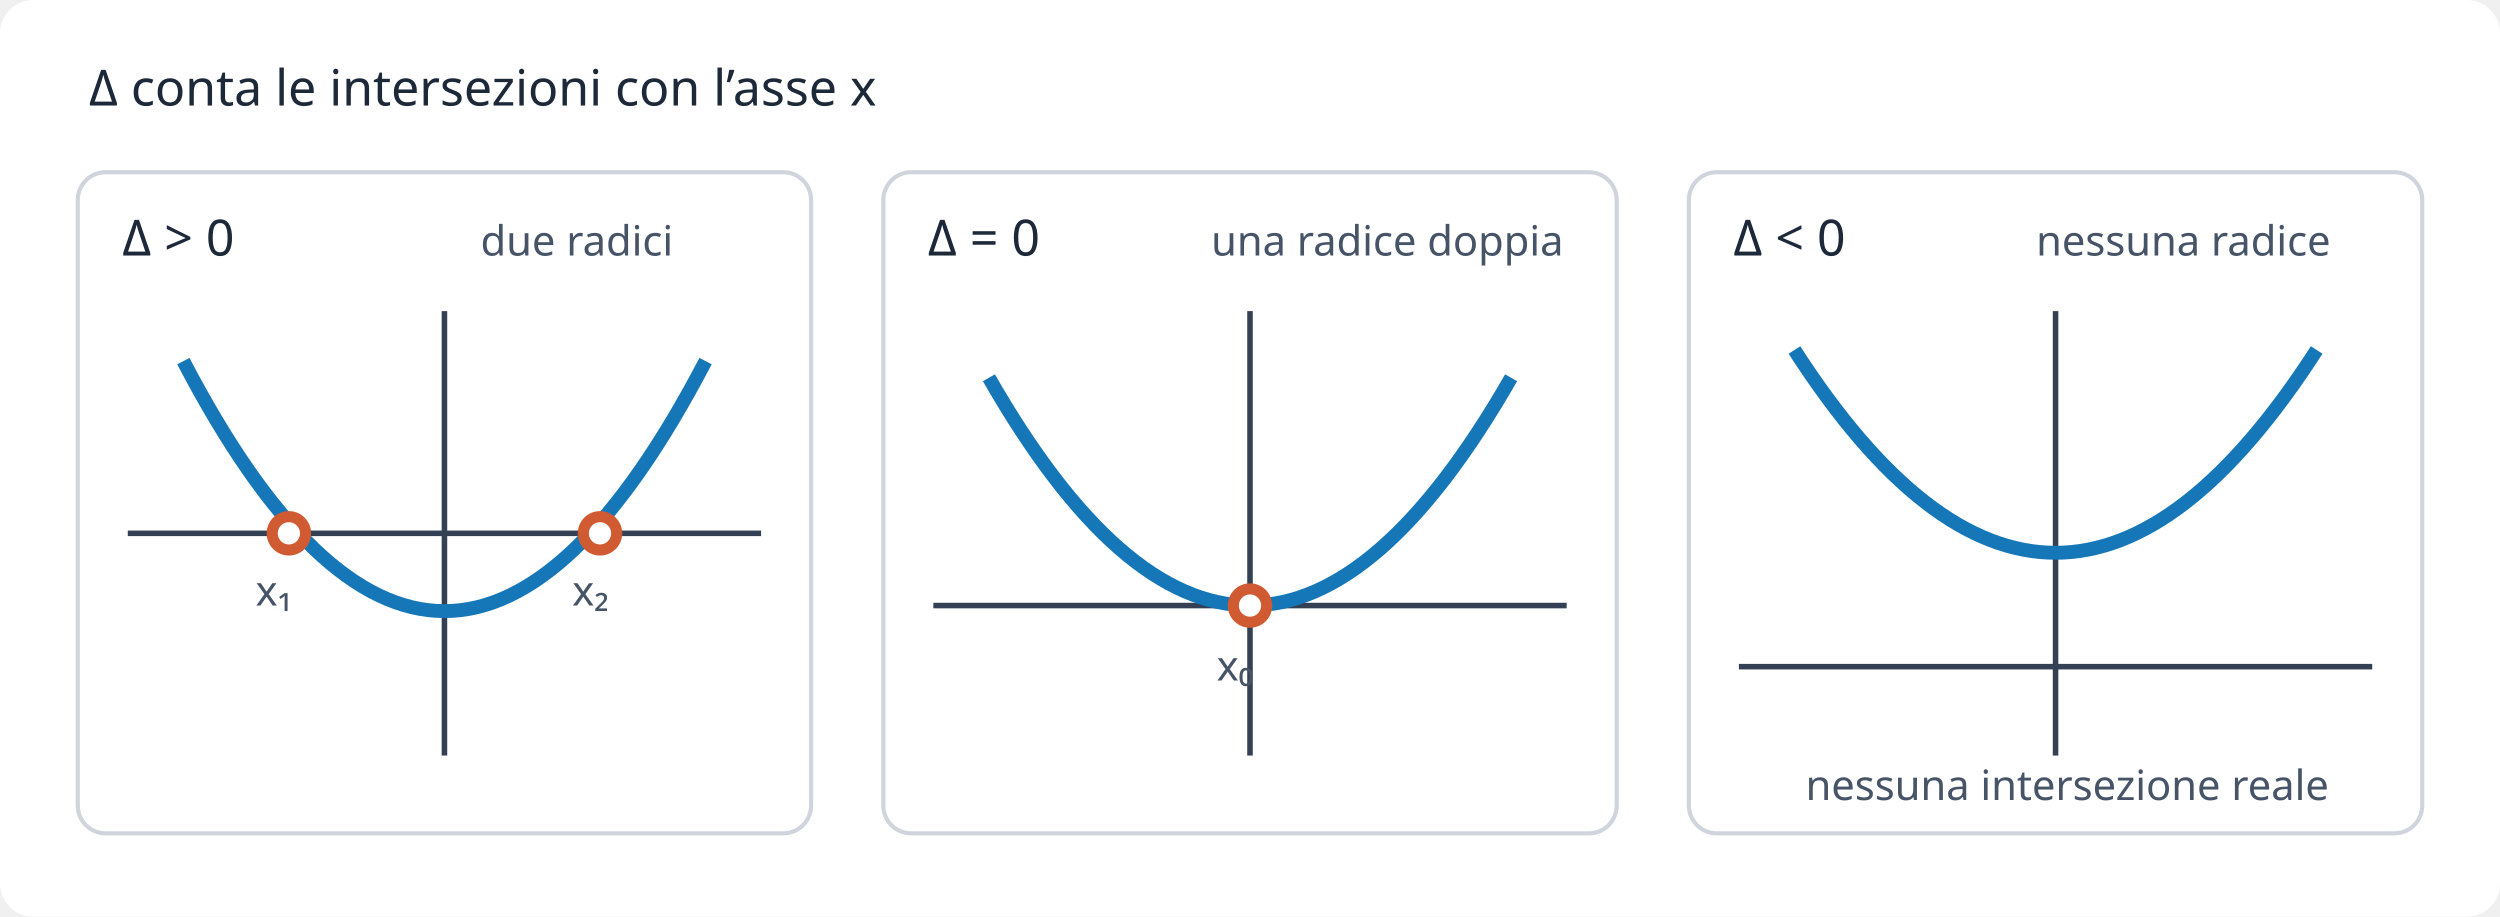
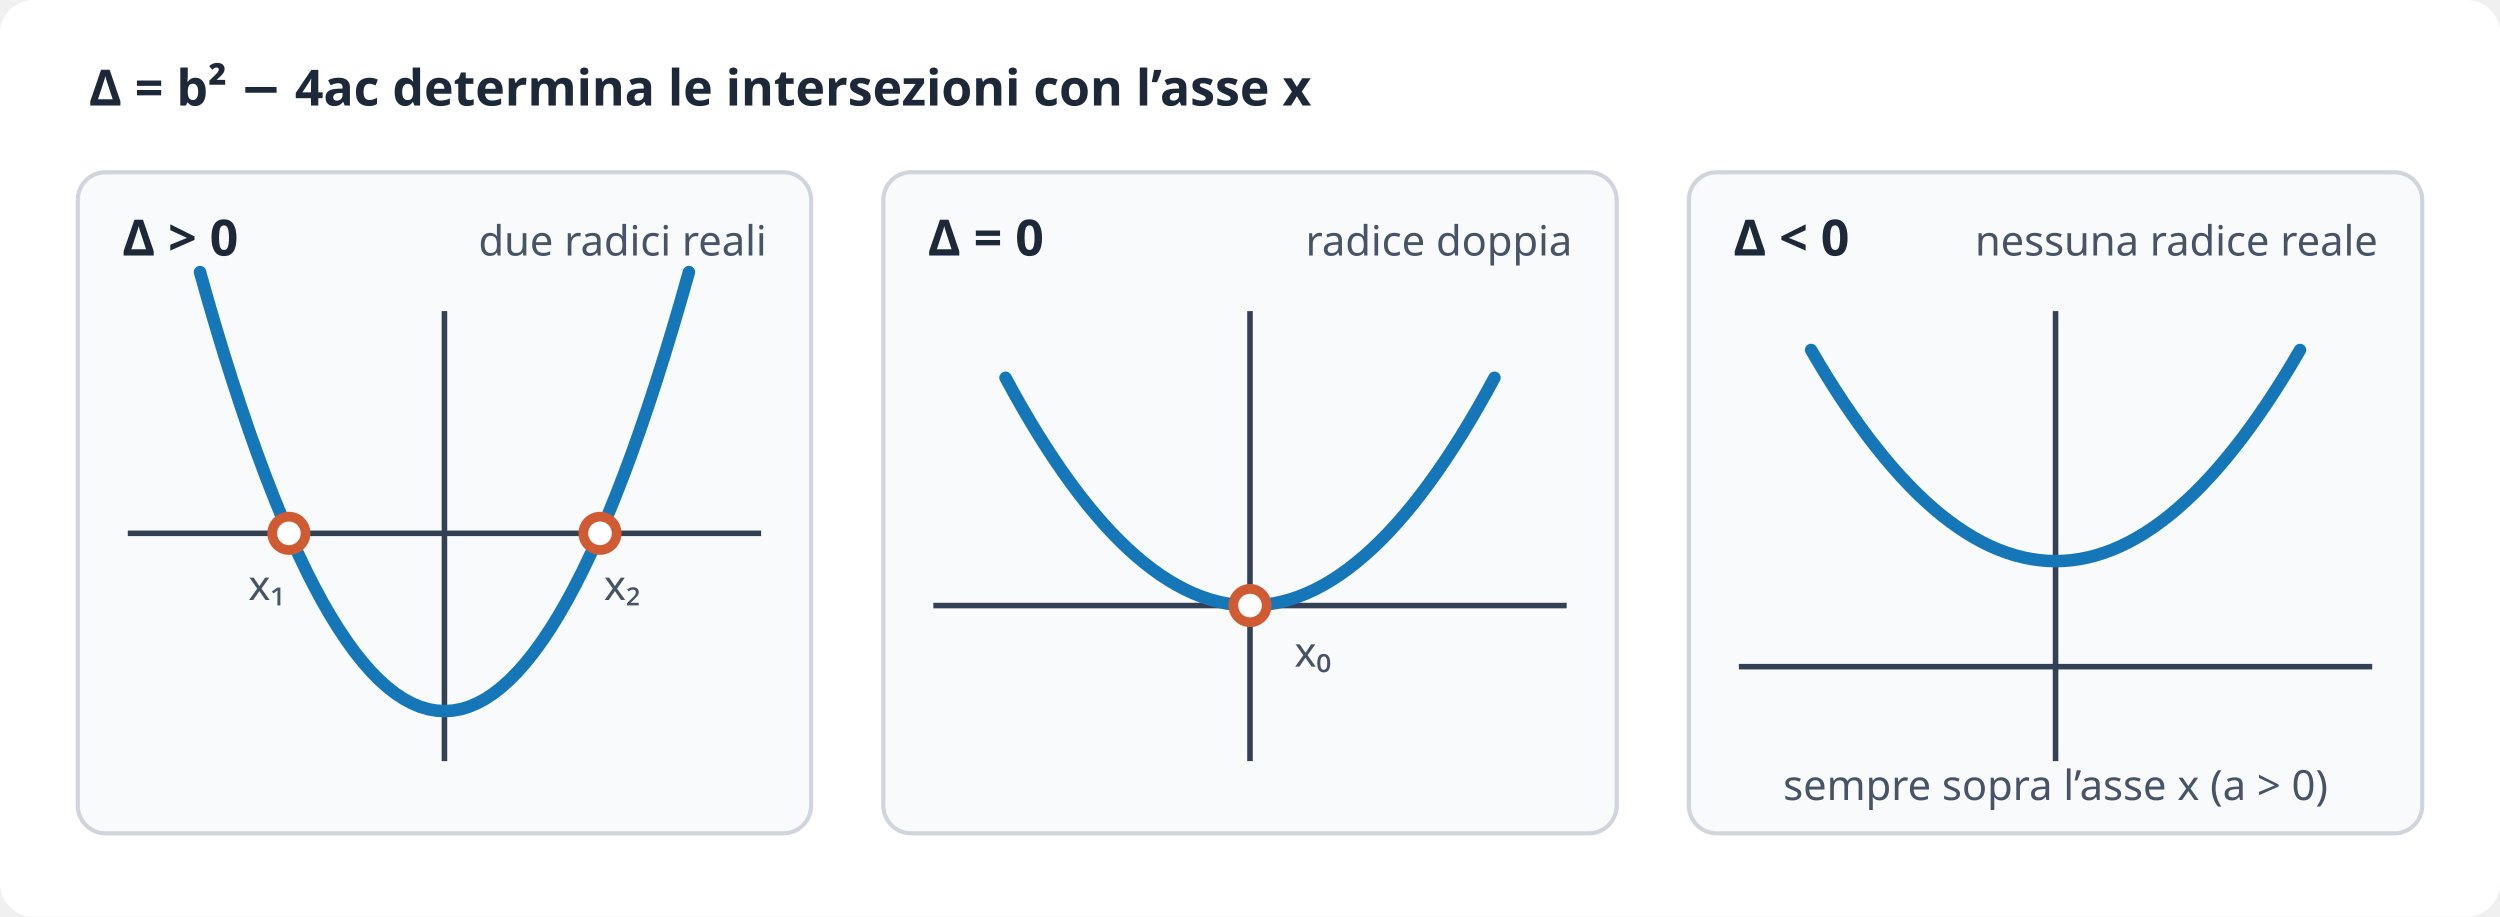
<svg xmlns="http://www.w3.org/2000/svg" viewBox="0 0 900 330" role="img" aria-labelledby="title desc">
  <style>
    :root { color-scheme: light dark; }
    .bg { fill: #ffffff; }
-     .panel { fill: none; stroke: #d0d5dd; stroke-width: 1.5; }
+     .panel { fill: #f8fafc; stroke: #d0d5dd; stroke-width: 1.5; }
    .axis { stroke: #344054; stroke-width: 2; }
-     .curve { stroke: #1677b8; fill: none; stroke-width: 5; }
-     .root { fill: #ffffff; stroke: #d05a32; stroke-width: 4; }
-     .txt { fill: #1d2939; font: 18px system-ui, sans-serif; }
-     .small { fill: #475467; font: 15px system-ui, sans-serif; }
+     .curve { stroke: #1677b8; fill: none; stroke-width: 4.5; stroke-linecap: round; }
+     .root { fill: #ffffff; stroke: #d05a32; stroke-width: 3.5; }
+     .txt { fill: #1d2939; font: 600 18px system-ui, sans-serif; }
+     .small { fill: #475467; font: 15px system-ui, sans-serif; paint-order: stroke; stroke: #f8fafc; stroke-width: 4px; }
    @media (prefers-color-scheme: dark) {
      .bg { fill: #17191f; }
-       .panel { stroke: #475467; }
+       .panel { fill: #20242d; stroke: #475467; }
      .axis { stroke: #d0d5dd; }
      .curve { stroke: #64b5e8; }
      .root { fill: #17191f; stroke: #f08a67; }
      .txt { fill: #f2f4f7; }
-       .small { fill: #d0d5dd; }
+       .small { fill: #d0d5dd; stroke: #20242d; }
    }
  </style>
  <rect class="bg" width="900" height="330" rx="12" />
-   <text class="txt" x="32" y="38">Δ conta le intersezioni con l’asse x</text>
+   <text class="txt" x="32" y="38">Δ = b² − 4ac determina le intersezioni con l’asse x</text>
  <g transform="translate(28 62)" aria-label="Delta positivo">
    <rect class="panel" width="264" height="238" rx="10" />
    <text class="txt" x="16" y="30">Δ &gt; 0</text>
-     <text class="small" x="145" y="30">due radici</text>
-     <path class="axis" d="M18 130H246 M132 50V210" />
-     <path class="curve" d="M38 68Q132 248 226 68" />
+     <text class="small" x="248" y="30" text-anchor="end">due radici reali</text>
+     <path class="axis" d="M18 130H246 M132 50V212" />
+     <path class="curve" d="M44 35.96 L46.93 46.32 L49.87 56.33 L52.8 65.99 L55.73 75.29 L58.67 84.25 L61.6 92.85 L64.53 101.11 L67.47 109.01 L70.4 116.56 L73.33 123.76 L76.27 130.61 L79.2 137.11 L82.13 143.25 L85.07 149.05 L88 154.49 L90.93 159.58 L93.87 164.32 L96.8 168.71 L99.73 172.75 L102.67 176.44 L105.6 179.78 L108.53 182.76 L111.47 185.4 L114.4 187.68 L117.33 189.61 L120.27 191.19 L123.2 192.42 L126.13 193.3 L129.07 193.82 L132 194 L134.93 193.82 L137.87 193.3 L140.8 192.42 L143.73 191.19 L146.67 189.61 L149.6 187.68 L152.53 185.4 L155.47 182.76 L158.4 179.78 L161.33 176.44 L164.27 172.75 L167.2 168.71 L170.13 164.32 L173.07 159.58 L176 154.49 L178.93 149.05 L181.87 143.25 L184.8 137.11 L187.73 130.61 L190.67 123.76 L193.6 116.56 L196.53 109.01 L199.47 101.11 L202.4 92.85 L205.33 84.25 L208.27 75.29 L211.2 65.99 L214.13 56.33 L217.07 46.32 L220 35.96" />
    <circle class="root" cx="76" cy="130" r="6" />
    <circle class="root" cx="188" cy="130" r="6" />
-     <text class="small" x="64" y="156">x₁</text>
-     <text class="small" x="178" y="156">x₂</text>
+     <text class="small" x="68" y="154" text-anchor="middle">x₁</text>
+     <text class="small" x="196" y="154" text-anchor="middle">x₂</text>
  </g>
  <g transform="translate(318 62)" aria-label="Delta uguale a zero">
    <rect class="panel" width="264" height="238" rx="10" />
    <text class="txt" x="16" y="30">Δ = 0</text>
-     <text class="small" x="118" y="30">una radice doppia</text>
-     <path class="axis" d="M18 156H246 M132 50V210" />
-     <path class="curve" d="M38 74Q132 238 226 74" />
+     <text class="small" x="248" y="30" text-anchor="end">radice doppia</text>
+     <path class="axis" d="M18 156H246 M132 50V212" />
+     <path class="curve" d="M44 74 L46.93 79.38 L49.87 84.57 L52.8 89.58 L55.73 94.41 L58.67 99.06 L61.6 103.52 L64.53 107.8 L67.47 111.9 L70.4 115.82 L73.33 119.56 L76.27 123.11 L79.2 126.48 L82.13 129.67 L85.07 132.68 L88 135.5 L90.93 138.14 L93.87 140.6 L96.8 142.88 L99.73 144.98 L102.67 146.89 L105.6 148.62 L108.53 150.17 L111.47 151.54 L114.4 152.72 L117.33 153.72 L120.27 154.54 L123.2 155.18 L126.13 155.64 L129.07 155.91 L132 156 L134.93 155.91 L137.87 155.64 L140.8 155.18 L143.73 154.54 L146.67 153.72 L149.6 152.72 L152.53 151.54 L155.47 150.17 L158.4 148.62 L161.33 146.89 L164.27 144.98 L167.2 142.88 L170.13 140.6 L173.07 138.14 L176 135.5 L178.93 132.68 L181.87 129.67 L184.8 126.48 L187.73 123.11 L190.67 119.56 L193.6 115.82 L196.53 111.9 L199.47 107.8 L202.4 103.52 L205.33 99.06 L208.27 94.41 L211.2 89.58 L214.13 84.57 L217.07 79.38 L220 74" />
    <circle class="root" cx="132" cy="156" r="6" />
-     <text class="small" x="120" y="183">x₀</text>
+     <text class="small" x="148" y="178" text-anchor="start">x₀</text>
  </g>
  <g transform="translate(608 62)" aria-label="Delta negativo">
    <rect class="panel" width="264" height="238" rx="10" />
    <text class="txt" x="16" y="30">Δ &lt; 0</text>
-     <text class="small" x="125" y="30">nessuna radice</text>
-     <path class="axis" d="M18 178H246 M132 50V210" />
-     <path class="curve" d="M38 64Q132 210 226 64" />
-     <text class="small" x="42" y="226">nessuna intersezione reale</text>
+     <text class="small" x="248" y="30" text-anchor="end">nessuna radice reale</text>
+     <path class="axis" d="M18 178H246 M132 50V212" />
+     <path class="curve" d="M44 64 L46.93 68.98 L49.87 73.8 L52.8 78.44 L55.73 82.92 L58.67 87.22 L61.6 91.36 L64.53 95.33 L67.47 99.13 L70.4 102.76 L73.33 106.22 L76.27 109.52 L79.2 112.64 L82.13 115.6 L85.07 118.38 L88 121 L90.93 123.45 L93.87 125.73 L96.8 127.84 L99.73 129.78 L102.67 131.56 L105.6 133.16 L108.53 134.6 L111.47 135.86 L114.4 136.96 L117.33 137.89 L120.27 138.65 L123.2 139.24 L126.13 139.66 L129.07 139.92 L132 140 L134.93 139.92 L137.87 139.66 L140.8 139.24 L143.73 138.65 L146.67 137.89 L149.6 136.96 L152.53 135.86 L155.47 134.6 L158.4 133.16 L161.33 131.56 L164.27 129.78 L167.2 127.84 L170.13 125.73 L173.07 123.45 L176 121 L178.93 118.38 L181.87 115.6 L184.8 112.64 L187.73 109.52 L190.67 106.22 L193.6 102.76 L196.53 99.13 L199.47 95.33 L202.4 91.36 L205.33 87.22 L208.27 82.92 L211.2 78.44 L214.13 73.8 L217.07 68.98 L220 64" />
+     <text class="small" x="132" y="226" text-anchor="middle">sempre sopra l’asse x (a &gt; 0)</text>
  </g>
</svg>
